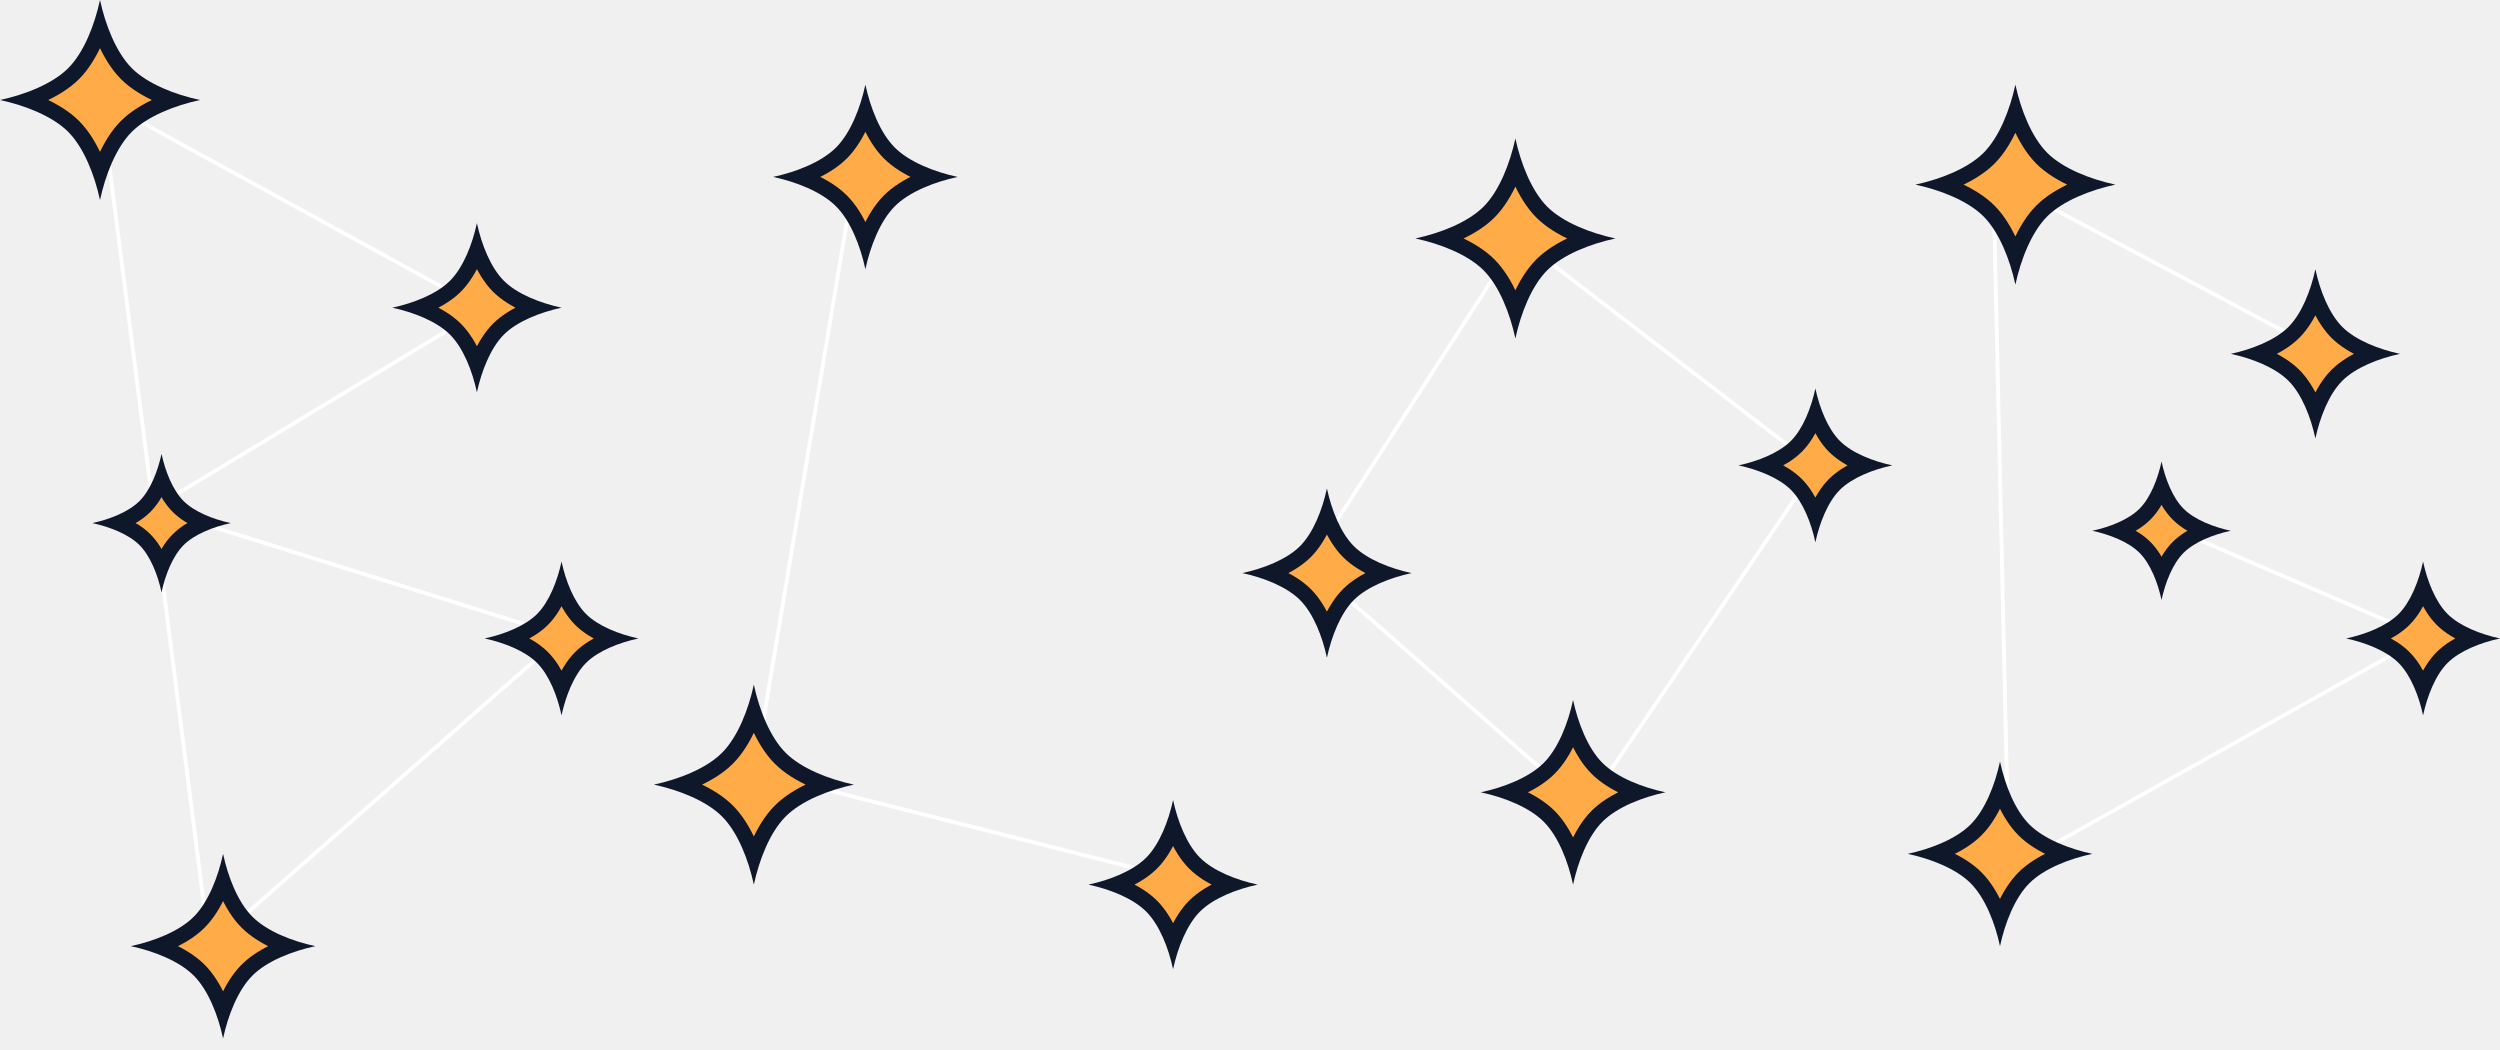
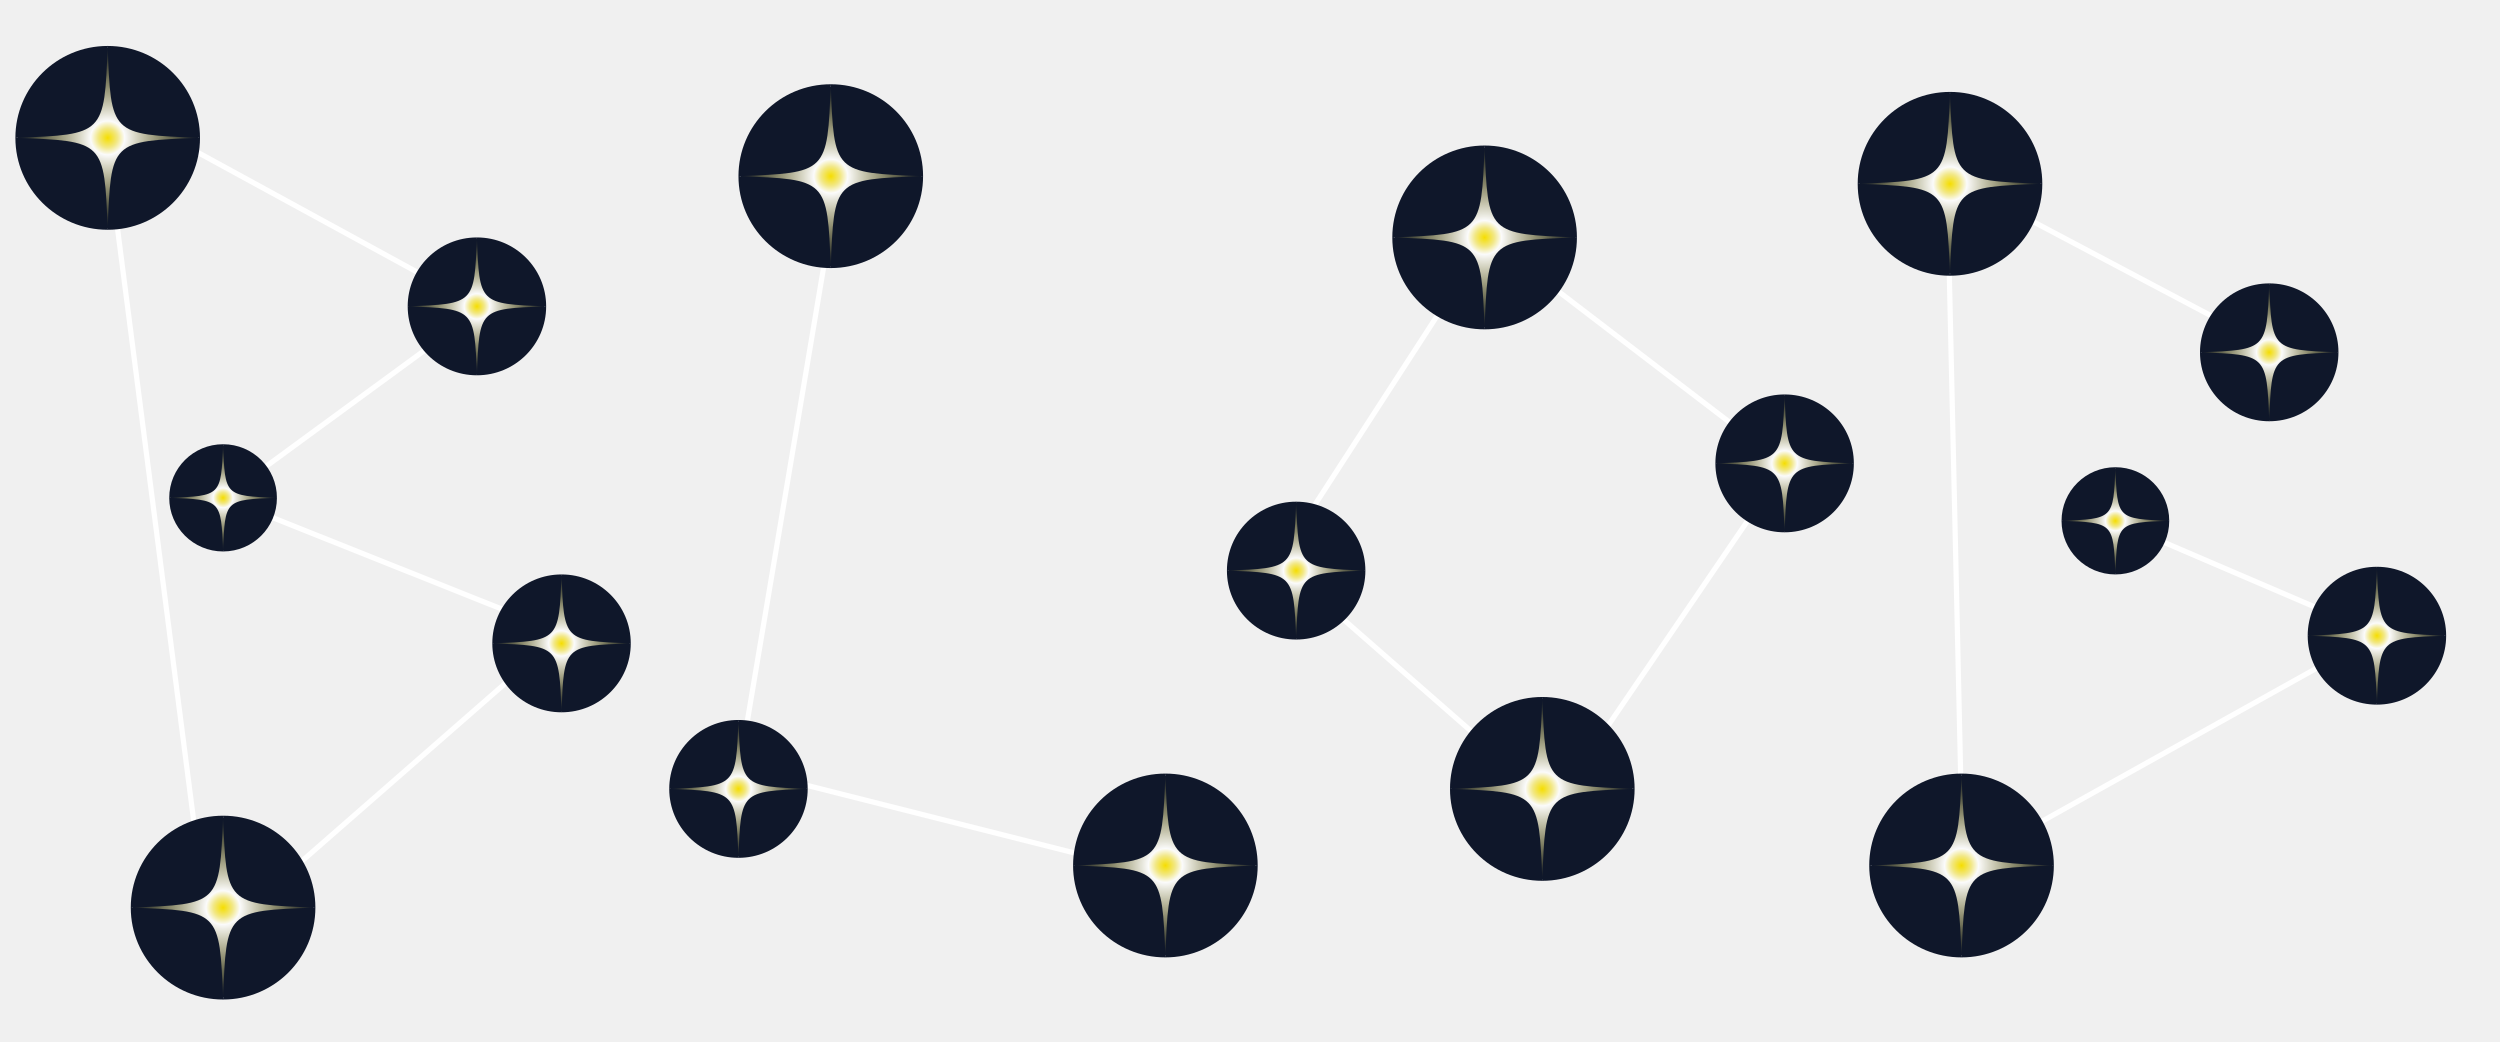
- <svg xmlns="http://www.w3.org/2000/svg" width="650" height="273" fill="none">
+ <svg xmlns="http://www.w3.org/2000/svg" width="480" height="200" fill="none">
  <g id="stars-blog">
    <g id="stars-b">
-       <path id="star-b-line" stroke="#fff" d="m26.24 26 28.17 220 91.83-80.63-106.4-33.22 85.63-51.76L26.24 26Z" />
-       <g id="star-b-5">
-         <mask id="path-2-inside-1_3_76" fill="#fff">
-           <path d="M65.64 238.36C61.86 234.6 59.28 228 58 222c-1.28 6-3.86 12.6-7.64 16.37C46.6 242.14 40 244.72 34 246c6 1.28 12.59 3.87 16.36 7.64 3.78 3.77 6.36 10.37 7.64 16.36 1.28-6 3.87-12.59 7.64-16.36C69.4 249.87 76 247.28 82 246c-6-1.28-12.59-3.86-16.36-7.64Z" />
-         </mask>
-         <path fill="#ffac48" stroke="#0f172a" stroke-width="8" d="M65.64 238.36C61.86 234.6 59.28 228 58 222c-1.28 6-3.86 12.6-7.64 16.37C46.6 242.14 40 244.72 34 246c6 1.28 12.59 3.87 16.36 7.64 3.78 3.77 6.36 10.37 7.64 16.36 1.28-6 3.87-12.59 7.64-16.36C69.4 249.87 76 247.28 82 246c-6-1.28-12.59-3.86-16.36-7.64Z" mask="url(#path-2-inside-1_3_76)" />
-       </g>
-       <g id="star-b-4">
-         <mask id="path-3-inside-2_3_76" fill="#fff">
-           <path d="M152.36 159.63c-3.14-3.14-5.3-8.63-6.36-13.63-1.07 5-3.22 10.5-6.36 13.64-3.15 3.14-8.64 5.3-13.64 6.36 5 1.07 10.5 3.22 13.64 6.37 3.14 3.14 5.3 8.63 6.36 13.63 1.07-5 3.22-10.5 6.37-13.64 3.14-3.14 8.63-5.3 13.63-6.36-5-1.07-10.5-3.22-13.64-6.37Z" />
-         </mask>
-         <path fill="#ffac48" stroke="#0f172a" stroke-width="8" d="M152.36 159.63c-3.14-3.14-5.3-8.63-6.36-13.63-1.07 5-3.22 10.5-6.36 13.64-3.15 3.14-8.64 5.3-13.64 6.36 5 1.07 10.5 3.22 13.64 6.37 3.14 3.14 5.3 8.63 6.36 13.63 1.07-5 3.22-10.5 6.37-13.64 3.14-3.14 8.63-5.3 13.63-6.36-5-1.07-10.5-3.22-13.64-6.37Z" mask="url(#path-3-inside-2_3_76)" />
-       </g>
-       <g id="star-b-3">
-         <mask id="path-4-inside-3_3_76" fill="#fff">
-           <path d="M42 118c-.96 4.5-2.9 9.44-5.73 12.27-2.83 2.83-7.77 4.77-12.27 5.73 4.5.97 9.44 2.9 12.27 5.73 2.83 2.83 4.77 7.77 5.73 12.27.96-4.5 2.9-9.44 5.73-12.27 2.83-2.83 7.77-4.77 12.27-5.73-4.5-.96-9.44-2.9-12.27-5.73-2.83-2.83-4.77-7.77-5.73-12.27Z" />
-         </mask>
-         <path fill="#ffac48" stroke="#0f172a" stroke-width="8" d="M42 118c-.96 4.5-2.9 9.44-5.73 12.27-2.83 2.83-7.77 4.77-12.27 5.73 4.5.97 9.44 2.9 12.27 5.73 2.83 2.83 4.77 7.77 5.73 12.27.96-4.5 2.9-9.44 5.73-12.27 2.83-2.83 7.77-4.77 12.27-5.73-4.5-.96-9.44-2.9-12.27-5.73-2.83-2.83-4.77-7.77-5.73-12.27Z" mask="url(#path-4-inside-3_3_76)" />
-       </g>
-       <g id="star-b-2">
-         <mask id="path-5-inside-4_3_76" fill="#fff">
-           <path d="M131 73c-3.45-3.46-5.83-9.5-7-15-1.18 5.5-3.54 11.54-7 15-3.46 3.46-9.5 5.82-15 7 5.5 1.18 11.54 3.54 15 7 3.46 3.46 5.83 9.5 7 15 1.18-5.5 3.55-11.54 7-15 3.46-3.46 9.5-5.82 15-7-5.5-1.18-11.54-3.54-15-7Z" />
-         </mask>
-         <path fill="#ffac48" stroke="#0f172a" stroke-width="8" d="M131 73c-3.45-3.46-5.83-9.5-7-15-1.18 5.5-3.54 11.54-7 15-3.46 3.46-9.5 5.82-15 7 5.5 1.18 11.54 3.54 15 7 3.46 3.46 5.83 9.5 7 15 1.18-5.5 3.55-11.54 7-15 3.46-3.46 9.5-5.82 15-7-5.5-1.18-11.54-3.54-15-7Z" mask="url(#path-5-inside-4_3_76)" />
-       </g>
-       <g id="star-b-1">
-         <mask id="path-6-inside-5_3_76" fill="#fff">
-           <path d="M34.27 17.73C30.2 13.63 27.4 6.5 26 0c-1.4 6.5-4.19 13.64-8.27 17.73C13.63 21.82 6.5 24.6 0 26c6.5 1.4 13.64 4.19 17.73 8.28C21.8 38.37 24.6 45.5 26 52c1.4-6.5 4.19-13.64 8.27-17.73C38.37 30.2 45.5 27.4 52 26c-6.5-1.39-13.64-4.19-17.73-8.27Z" />
-         </mask>
-         <path fill="#ffac48" stroke="#0f172a" stroke-width="8" d="M34.27 17.73C30.2 13.63 27.4 6.5 26 0c-1.4 6.5-4.19 13.64-8.27 17.73C13.63 21.82 6.5 24.6 0 26c6.5 1.4 13.64 4.19 17.73 8.28C21.8 38.37 24.6 45.5 26 52c1.4-6.5 4.19-13.64 8.27-17.73C38.37 30.2 45.5 27.4 52 26c-6.5-1.39-13.64-4.19-17.73-8.27Z" mask="url(#path-6-inside-5_3_76)" />
+       <path id="star-b-line" d="M40.183 180.88 19.378 19.117l73.28 39.993-49.827 36.477 65.163 26.011-67.811 59.282Z" stroke="#fff" />
+       <g id="star-b-01">
+         <ellipse id="circle" cx="42.831" cy="174.262" rx="17.723" ry="17.647" fill="#0F172A" />
+         <path id="shine" d="M25.108 174.262c17.075-.645 17.075-.645 17.723-17.647.605 17.002.605 17.002 17.723 17.647-17.118.603-17.118.603-17.723 17.647-.648-17.044-.648-17.044-17.723-17.647Z" fill="url(#paint0_radial_8_22)" />
+       </g>
+       <g id="star-b-02">
+         <ellipse id="circle_2" cx="107.815" cy="123.528" rx="13.292" ry="13.235" fill="#0F172A" />
+         <path id="shine_2" d="M94.523 123.528c12.806-.484 12.806-.484 13.292-13.235.454 12.751.454 12.751 13.293 13.235-12.839.452-12.839.452-13.293 13.235-.486-12.783-.486-12.783-13.292-13.235Z" fill="url(#paint1_radial_8_22)" />
+       </g>
+       <g id="star-b-03">
+         <ellipse id="circle_3" cx="42.831" cy="95.587" rx="10.338" ry="10.294" fill="#0F172A" />
+         <path id="shine_3" d="M32.492 95.587c9.96-.377 9.96-.377 10.339-10.294.353 9.917.353 9.917 10.338 10.294-9.985.351-9.985.351-10.338 10.294-.378-9.943-.378-9.943-10.339-10.294Z" fill="url(#paint2_radial_8_22)" />
+       </g>
+       <g id="star-b-04">
+         <ellipse id="circle_4" cx="91.569" cy="58.823" rx="13.292" ry="13.235" fill="#0F172A" />
+         <path id="shine_4" d="M78.277 58.823c12.806-.484 12.806-.484 13.292-13.235.454 12.75.454 12.75 13.293 13.235-12.839.452-12.839.452-13.293 13.235-.486-12.783-.486-12.783-13.292-13.235Z" fill="url(#paint3_radial_8_22)" />
+       </g>
+       <g id="star-b-05">
+         <ellipse id="circle_5" cx="20.677" cy="26.47" rx="17.723" ry="17.647" fill="#0F172A" />
+         <path id="shine_5" d="M2.954 26.47c17.075-.645 17.075-.645 17.723-17.647.605 17.002.605 17.002 17.723 17.647-17.118.603-17.118.603-17.723 17.647-.648-17.044-.648-17.044-17.723-17.647Z" fill="url(#paint4_radial_8_22)" />
      </g>
    </g>
    <g id="stars-l">
-       <path id="star-l-line" stroke="#fff" d="m222.13 46-25.89 154.63 100 25.37" />
-       <g id="star-l-3">
-         <mask id="path-8-inside-6_3_76" fill="#fff">
-           <path d="M312 223c-3.45-3.46-5.83-9.5-7-15-1.18 5.5-3.54 11.54-7 15-3.46 3.46-9.5 5.82-15 7 5.5 1.18 11.54 3.54 15 7 3.46 3.46 5.83 9.5 7 15 1.18-5.5 3.55-11.54 7-15 3.46-3.46 9.5-5.82 15-7-5.5-1.18-11.54-3.54-15-7Z" />
-         </mask>
-         <path fill="#ffac48" stroke="#0f172a" stroke-width="8" d="M312 223c-3.45-3.46-5.83-9.5-7-15-1.18 5.5-3.54 11.54-7 15-3.46 3.46-9.5 5.82-15 7 5.5 1.18 11.54 3.54 15 7 3.46 3.46 5.83 9.5 7 15 1.18-5.5 3.55-11.54 7-15 3.46-3.46 9.5-5.82 15-7-5.5-1.18-11.54-3.54-15-7Z" mask="url(#path-8-inside-6_3_76)" />
-       </g>
-       <g id="star-l-2">
-         <mask id="path-9-inside-7_3_76" fill="#fff">
-           <path d="M204.27 195.73c-4.08-4.1-6.88-11.23-8.27-17.73-1.4 6.5-4.19 13.64-8.28 17.73-4.08 4.09-11.22 6.88-17.72 8.27 6.5 1.4 13.64 4.19 17.73 8.28 4.08 4.09 6.88 11.23 8.27 17.72 1.4-6.5 4.19-13.64 8.28-17.72 4.08-4.1 11.22-6.89 17.72-8.28-6.5-1.39-13.64-4.19-17.73-8.27Z" />
-         </mask>
-         <path fill="#ffac48" stroke="#0f172a" stroke-width="8" d="M204.27 195.73c-4.08-4.1-6.88-11.23-8.27-17.73-1.4 6.5-4.19 13.64-8.28 17.73-4.08 4.09-11.22 6.88-17.72 8.27 6.5 1.4 13.64 4.19 17.73 8.28 4.08 4.09 6.88 11.23 8.27 17.72 1.4-6.5 4.19-13.64 8.28-17.72 4.08-4.1 11.22-6.89 17.72-8.28-6.5-1.39-13.64-4.19-17.73-8.27Z" mask="url(#path-9-inside-7_3_76)" />
-       </g>
-       <g id="star-l-1">
-         <mask id="path-10-inside-8_3_76" fill="#fff">
-           <path d="M232.64 38.36C228.87 34.6 226.28 28 225 22c-1.28 6-3.86 12.59-7.64 16.36C213.6 42.13 207 44.72 201 46c6 1.28 12.59 3.86 16.36 7.64C221.14 57.4 223.72 64 225 70c1.28-6 3.87-12.59 7.64-16.36C236.4 49.86 243 47.28 249 46c-6-1.28-12.59-3.87-16.36-7.64Z" />
-         </mask>
-         <path fill="#ffac48" stroke="#0f172a" stroke-width="8" d="M232.64 38.36C228.87 34.6 226.28 28 225 22c-1.28 6-3.86 12.59-7.64 16.36C213.6 42.13 207 44.72 201 46c6 1.28 12.59 3.86 16.36 7.64C221.14 57.4 223.72 64 225 70c1.28-6 3.87-12.59 7.64-16.36C236.4 49.86 243 47.28 249 46c-6-1.28-12.59-3.87-16.36-7.64Z" mask="url(#path-10-inside-8_3_76)" />
+       <path id="star-l-line" d="m161.077 33.823-19.114 113.694 73.846 18.657" stroke="#fff" />
+       <g id="star-l-01">
+         <ellipse id="circle_6" cx="223.754" cy="166.174" rx="17.723" ry="17.647" fill="#0F172A" />
+         <path id="shine_6" d="M206.031 166.174c17.075-.645 17.075-.645 17.723-17.647.605 17.002.605 17.002 17.723 17.647-17.118.603-17.118.603-17.723 17.647-.648-17.044-.648-17.044-17.723-17.647Z" fill="url(#paint5_radial_8_22)" />
+       </g>
+       <g id="star-l-02">
+         <ellipse id="circle_7" cx="141.785" cy="151.468" rx="13.292" ry="13.235" fill="#0F172A" />
+         <path id="shine_7" d="M128.492 151.468c12.807-.484 12.807-.484 13.293-13.235.453 12.751.453 12.751 13.292 13.235-12.839.452-12.839.452-13.292 13.235-.486-12.783-.486-12.783-13.293-13.235Z" fill="url(#paint6_radial_8_22)" />
+       </g>
+       <g id="star-l-03">
+         <ellipse id="circle_8" cx="159.508" cy="33.823" rx="17.723" ry="17.647" fill="#0F172A" />
+         <path id="shine_8" d="M141.785 33.823c17.075-.645 17.075-.645 17.723-17.647.605 17.002.605 17.002 17.723 17.647-17.118.603-17.118.603-17.723 17.647-.648-17.044-.648-17.044-17.723-17.647Z" fill="url(#paint7_radial_8_22)" />
      </g>
    </g>
    <g id="stars-o">
-       <path id="star-o-line" stroke="#fff" d="M472.24 121.44 394.84 62l-54.6 84.76L412.18 210l60.06-88.56Z" />
-       <g id="star-o-4">
-         <mask id="path-12-inside-9_3_76" fill="#fff">
-           <path d="M352 142c-3.45-3.46-5.83-9.5-7-15-1.18 5.5-3.54 11.54-7 15-3.46 3.46-9.5 5.82-15 7 5.5 1.18 11.54 3.54 15 7 3.46 3.46 5.83 9.5 7 15 1.18-5.5 3.55-11.54 7-15 3.46-3.46 9.5-5.82 15-7-5.5-1.18-11.54-3.54-15-7Z" />
-         </mask>
-         <path fill="#ffac48" stroke="#0f172a" stroke-width="8" d="M352 142c-3.45-3.46-5.83-9.5-7-15-1.18 5.5-3.54 11.54-7 15-3.46 3.46-9.5 5.82-15 7 5.5 1.18 11.54 3.54 15 7 3.46 3.46 5.83 9.5 7 15 1.18-5.5 3.55-11.54 7-15 3.46-3.46 9.5-5.82 15-7-5.5-1.18-11.54-3.54-15-7Z" mask="url(#path-12-inside-9_3_76)" />
-       </g>
-       <g id="star-o-3">
-         <mask id="path-13-inside-10_3_76" fill="#fff">
-           <path d="M416.64 198.36C412.86 194.6 410.28 188 409 182c-1.28 6-3.86 12.6-7.64 16.37-3.77 3.77-10.36 6.35-16.36 7.63 6 1.28 12.59 3.87 16.36 7.64 3.78 3.77 6.36 10.37 7.64 16.36 1.28-6 3.87-12.59 7.64-16.36 3.77-3.77 10.36-6.36 16.36-7.64-6-1.28-12.59-3.86-16.36-7.64Z" />
-         </mask>
-         <path fill="#ffac48" stroke="#0f172a" stroke-width="8" d="M416.64 198.36C412.86 194.6 410.28 188 409 182c-1.28 6-3.86 12.6-7.64 16.37-3.77 3.77-10.36 6.35-16.36 7.63 6 1.28 12.59 3.87 16.36 7.64 3.78 3.77 6.36 10.37 7.64 16.36 1.28-6 3.87-12.59 7.64-16.36 3.77-3.77 10.36-6.36 16.36-7.64-6-1.28-12.59-3.86-16.36-7.64Z" mask="url(#path-13-inside-10_3_76)" />
-       </g>
-       <g id="star-o-2">
-         <mask id="path-14-inside-11_3_76" fill="#fff">
-           <path d="M478.36 114.64c-3.14-3.15-5.3-8.64-6.36-13.64-1.07 5-3.22 10.5-6.36 13.64-3.15 3.14-8.64 5.3-13.64 6.36 5 1.07 10.5 3.22 13.64 6.36 3.14 3.15 5.3 8.64 6.36 13.64 1.07-5 3.22-10.5 6.37-13.64 3.14-3.14 8.63-5.3 13.63-6.36-5-1.07-10.5-3.22-13.64-6.36Z" />
-         </mask>
-         <path fill="#ffac48" stroke="#0f172a" stroke-width="8" d="M478.36 114.64c-3.14-3.15-5.3-8.64-6.36-13.64-1.07 5-3.22 10.5-6.36 13.64-3.15 3.14-8.64 5.3-13.64 6.36 5 1.07 10.5 3.22 13.64 6.36 3.14 3.15 5.3 8.64 6.36 13.64 1.07-5 3.22-10.5 6.37-13.64 3.14-3.14 8.63-5.3 13.63-6.36-5-1.07-10.5-3.22-13.64-6.36Z" mask="url(#path-14-inside-11_3_76)" />
-       </g>
-       <g id="star-o-1">
-         <mask id="path-15-inside-12_3_76" fill="#fff">
-           <path d="M402.27 53.73C398.2 49.63 395.4 42.5 394 36c-1.4 6.5-4.19 13.64-8.27 17.73-4.1 4.09-11.24 6.88-17.73 8.27 6.5 1.4 13.64 4.19 17.73 8.28C389.8 74.36 392.6 81.5 394 88c1.4-6.5 4.19-13.64 8.27-17.73 4.1-4.08 11.24-6.88 17.73-8.27-6.5-1.39-13.64-4.19-17.73-8.27Z" />
-         </mask>
-         <path fill="#ffac48" stroke="#0f172a" stroke-width="8" d="M402.27 53.73C398.2 49.63 395.4 42.5 394 36c-1.4 6.5-4.19 13.64-8.27 17.73-4.1 4.09-11.24 6.88-17.73 8.27 6.5 1.4 13.64 4.19 17.73 8.28C389.8 74.36 392.6 81.5 394 88c1.4-6.5 4.19-13.64 8.27-17.73 4.1-4.08 11.24-6.88 17.73-8.27-6.5-1.39-13.64-4.19-17.73-8.27Z" mask="url(#path-15-inside-12_3_76)" />
+       <path id="star-o-line" d="m342.825 89.294-57.162-43.706-40.315 62.32 53.123 46.502 44.354-65.116Z" stroke="#fff" />
+       <g id="start-o-01">
+         <ellipse id="circle_9" cx="248.862" cy="109.557" rx="13.292" ry="13.235" fill="#0F172A" />
+         <path id="shine_9" d="M235.569 109.557c12.806-.484 12.806-.484 13.293-13.235.453 12.751.453 12.751 13.292 13.235-12.839.452-12.839.452-13.292 13.235-.487-12.783-.487-12.783-13.293-13.235Z" fill="url(#paint8_radial_8_22)" />
+       </g>
+       <g id="start-o-02">
+         <ellipse id="circle_10" cx="296.123" cy="151.468" rx="17.723" ry="17.647" fill="#0F172A" />
+         <path id="shine_10" d="M278.4 151.468c17.075-.645 17.075-.645 17.723-17.646.605 17.001.605 17.001 17.723 17.646-17.118.603-17.118.603-17.723 17.647-.648-17.044-.648-17.044-17.723-17.647Z" fill="url(#paint9_radial_8_22)" />
+       </g>
+       <g id="start-o-03">
+         <ellipse id="circle_11" cx="342.646" cy="88.969" rx="13.292" ry="13.235" fill="#0F172A" />
+         <path id="shine_11" d="M329.354 88.97c12.806-.485 12.806-.485 13.292-13.236.454 12.751.454 12.751 13.292 13.235-12.838.452-12.838.452-13.292 13.235-.486-12.783-.486-12.783-13.292-13.235Z" fill="url(#paint10_radial_8_22)" />
+       </g>
+       <g id="start-o-04">
+         <ellipse id="circle_12" cx="285.046" cy="45.588" rx="17.723" ry="17.647" fill="#0F172A" />
+         <path id="shine_12" d="M267.323 45.588c17.075-.646 17.075-.646 17.723-17.647.605 17.001.605 17.001 17.723 17.647-17.118.602-17.118.602-17.723 17.646-.648-17.044-.648-17.044-17.723-17.646Z" fill="url(#paint11_radial_8_22)" />
      </g>
    </g>
    <g id="stars-g">
-       <path id="star-g-line" stroke="#fff" d="M595.7 87.14 518.25 46l4.06 180 107.94-60.43-71.06-30.62" />
-       <g id="star-g-5">
-         <mask id="path-17-inside-13_3_76" fill="#fff">
-           <path d="M562 120c-.96 4.5-2.9 9.44-5.73 12.27-2.83 2.83-7.77 4.77-12.27 5.73 4.5.97 9.44 2.9 12.27 5.73 2.83 2.83 4.77 7.77 5.73 12.27.96-4.5 2.9-9.44 5.73-12.27 2.83-2.83 7.77-4.77 12.27-5.73-4.5-.96-9.44-2.9-12.27-5.73-2.83-2.83-4.77-7.77-5.73-12.27Z" />
-         </mask>
-         <path fill="#ffac48" stroke="#0f172a" stroke-width="8" d="M562 120c-.96 4.5-2.9 9.44-5.73 12.27-2.83 2.83-7.77 4.77-12.27 5.73 4.5.97 9.44 2.9 12.27 5.73 2.83 2.83 4.77 7.77 5.73 12.27.96-4.5 2.9-9.44 5.73-12.27 2.83-2.83 7.77-4.77 12.27-5.73-4.5-.96-9.44-2.9-12.27-5.73-2.83-2.83-4.77-7.77-5.73-12.27Z" mask="url(#path-17-inside-13_3_76)" />
-       </g>
-       <g id="star-g-4">
-         <mask id="path-18-inside-14_3_76" fill="#fff">
-           <path d="M636.36 159.63c-3.14-3.14-5.3-8.63-6.36-13.63-1.07 5-3.22 10.5-6.36 13.64-3.15 3.14-8.64 5.3-13.64 6.36 5 1.07 10.5 3.22 13.64 6.37 3.14 3.14 5.3 8.63 6.36 13.63 1.07-5 3.22-10.5 6.37-13.64 3.14-3.14 8.63-5.3 13.63-6.36-5-1.07-10.5-3.22-13.64-6.37Z" />
-         </mask>
-         <path fill="#ffac48" stroke="#0f172a" stroke-width="8" d="M636.36 159.63c-3.14-3.14-5.3-8.63-6.36-13.63-1.07 5-3.22 10.5-6.36 13.64-3.15 3.14-8.64 5.3-13.64 6.36 5 1.07 10.5 3.22 13.64 6.37 3.14 3.14 5.3 8.63 6.36 13.63 1.07-5 3.22-10.5 6.37-13.64 3.14-3.14 8.63-5.3 13.63-6.36-5-1.07-10.5-3.22-13.64-6.37Z" mask="url(#path-18-inside-14_3_76)" />
-       </g>
-       <g id="star-g-3">
-         <mask id="path-19-inside-15_3_76" fill="#fff">
-           <path d="M527.63 214.36C523.87 210.6 521.28 204 520 198c-1.28 6-3.87 12.59-7.64 16.36-3.77 3.78-10.37 6.36-16.36 7.64 6 1.28 12.59 3.86 16.36 7.64 3.77 3.77 6.36 10.36 7.64 16.36 1.28-6 3.86-12.59 7.64-16.36 3.77-3.78 10.36-6.36 16.36-7.64-6-1.28-12.6-3.87-16.37-7.64Z" />
-         </mask>
-         <path fill="#ffac48" stroke="#0f172a" stroke-width="8" d="M527.63 214.36C523.87 210.6 521.28 204 520 198c-1.28 6-3.87 12.59-7.64 16.36-3.77 3.78-10.37 6.36-16.36 7.64 6 1.28 12.59 3.86 16.36 7.64 3.77 3.77 6.36 10.36 7.64 16.36 1.28-6 3.86-12.59 7.64-16.36 3.77-3.78 10.36-6.36 16.36-7.64-6-1.28-12.6-3.87-16.37-7.64Z" mask="url(#path-19-inside-15_3_76)" />
-       </g>
-       <g id="star-g-2">
-         <mask id="path-20-inside-16_3_76" fill="#fff">
-           <path d="M532.27 39.73C528.2 35.63 525.4 28.5 524 22c-1.4 6.5-4.19 13.64-8.27 17.73-4.1 4.09-11.24 6.88-17.73 8.27 6.5 1.4 13.64 4.19 17.73 8.28C519.8 60.37 522.6 67.5 524 74c1.4-6.5 4.19-13.64 8.27-17.73 4.1-4.08 11.24-6.88 17.73-8.27-6.5-1.39-13.64-4.19-17.73-8.27Z" />
-         </mask>
-         <path fill="#ffac48" stroke="#0f172a" stroke-width="8" d="M532.27 39.73C528.2 35.63 525.4 28.5 524 22c-1.4 6.5-4.19 13.64-8.27 17.73-4.1 4.09-11.24 6.88-17.73 8.27 6.5 1.4 13.64 4.19 17.73 8.28C519.8 60.37 522.6 67.5 524 74c1.4-6.5 4.19-13.64 8.27-17.73 4.1-4.08 11.24-6.88 17.73-8.27-6.5-1.39-13.64-4.19-17.73-8.27Z" mask="url(#path-20-inside-16_3_76)" />
-       </g>
-       <g id="star-g-1">
-         <mask id="path-21-inside-17_3_76" fill="#fff">
-           <path d="M609 85c-3.46-3.46-5.83-9.5-7-15-1.18 5.5-3.54 11.54-7 15-3.46 3.46-9.5 5.82-15 7 5.5 1.18 11.54 3.54 15 7 3.46 3.46 5.83 9.5 7 15 1.18-5.5 3.54-11.54 7-15 3.46-3.46 9.5-5.82 15-7-5.5-1.18-11.54-3.54-15-7Z" />
-         </mask>
-         <path fill="#ffac48" stroke="#0f172a" stroke-width="8" d="M609 85c-3.46-3.46-5.83-9.5-7-15-1.18 5.5-3.54 11.54-7 15-3.46 3.46-9.5 5.82-15 7 5.5 1.18 11.54 3.54 15 7 3.46 3.46 5.83 9.5 7 15 1.18-5.5 3.54-11.54 7-15 3.46-3.46 9.5-5.82 15-7-5.5-1.18-11.54-3.54-15-7Z" mask="url(#path-21-inside-17_3_76)" />
+       <path id="star-g-line" d="M431.044 64.07 373.84 33.822l3.001 132.351 79.707-44.436-52.48-22.51" stroke="#fff" />
+       <g id="star-g-05">
+         <ellipse id="circle_13" cx="406.154" cy="99.999" rx="10.338" ry="10.294" fill="#0F172A" />
+         <path id="shine_13" d="M395.815 99.999c9.961-.377 9.961-.377 10.339-10.294.353 9.917.353 9.917 10.338 10.294-9.985.351-9.985.351-10.338 10.294-.378-9.943-.378-9.943-10.339-10.294Z" fill="url(#paint12_radial_8_22)" />
+       </g>
+       <g id="star-g-04">
+         <ellipse id="circle_14" cx="456.369" cy="122.057" rx="13.292" ry="13.235" fill="#0F172A" />
+         <path id="shine_14" d="M443.077 122.057c12.806-.484 12.806-.484 13.292-13.235.454 12.751.454 12.751 13.293 13.235-12.839.452-12.839.452-13.293 13.235-.486-12.783-.486-12.783-13.292-13.235Z" fill="url(#paint13_radial_8_22)" />
+       </g>
+       <g id="star-g-03">
+         <ellipse id="circle_15" cx="376.615" cy="166.174" rx="17.723" ry="17.647" fill="#0F172A" />
+         <path id="shine_15" d="M358.892 166.174c17.075-.645 17.075-.645 17.723-17.647.606 17.002.606 17.002 17.723 17.647-17.117.603-17.117.603-17.723 17.647-.648-17.044-.648-17.044-17.723-17.647Z" fill="url(#paint14_radial_8_22)" />
+       </g>
+       <g id="star-g-02">
+         <ellipse id="circle_16" cx="374.4" cy="35.294" rx="17.723" ry="17.647" fill="#0F172A" />
+         <path id="shine_16" d="M356.677 35.294c17.075-.646 17.075-.646 17.723-17.647.605 17.001.605 17.001 17.723 17.647-17.118.602-17.118.602-17.723 17.646-.648-17.044-.648-17.044-17.723-17.646Z" fill="url(#paint15_radial_8_22)" />
+       </g>
+       <g id="star-g-01">
+         <ellipse id="circle_17" cx="435.692" cy="67.646" rx="13.292" ry="13.235" fill="#0F172A" />
+         <path id="shine_17" d="M422.4 67.646c12.806-.484 12.806-.484 13.292-13.235.454 12.751.454 12.751 13.293 13.235-12.839.452-12.839.452-13.293 13.235-.486-12.783-.486-12.783-13.292-13.235Z" fill="url(#paint16_radial_8_22)" />
      </g>
    </g>
  </g>
+   <defs>
+     <radialGradient id="paint0_radial_8_22" cx="0" cy="0" r="1" gradientUnits="userSpaceOnUse" gradientTransform="matrix(0 17.2792 -17.3538 0 42.83 174.262)">
+       <stop stop-color="#FFE600" />
+       <stop offset="0" stop-color="#FFE600" stop-opacity=".957" />
+       <stop offset=".109" stop-color="#F2E888" />
+       <stop offset=".188" stop-color="#FBFBFB" />
+       <stop offset=".996" stop-color="#FFEE57" stop-opacity="0" />
+       <stop offset=".996" stop-color="#fff" />
+     </radialGradient>
+     <radialGradient id="paint1_radial_8_22" cx="0" cy="0" r="1" gradientUnits="userSpaceOnUse" gradientTransform="matrix(0 12.9594 -13.0154 0 107.815 123.528)">
+       <stop stop-color="#FFE600" />
+       <stop offset="0" stop-color="#FFE600" stop-opacity=".957" />
+       <stop offset=".109" stop-color="#F2E888" />
+       <stop offset=".188" stop-color="#FBFBFB" />
+       <stop offset=".996" stop-color="#FFEE57" stop-opacity="0" />
+       <stop offset=".996" stop-color="#fff" />
+     </radialGradient>
+     <radialGradient id="paint2_radial_8_22" cx="0" cy="0" r="1" gradientUnits="userSpaceOnUse" gradientTransform="matrix(0 10.0795 -10.1231 0 42.83 95.587)">
+       <stop stop-color="#FFE600" />
+       <stop offset="0" stop-color="#FFE600" stop-opacity=".957" />
+       <stop offset=".109" stop-color="#F2E888" />
+       <stop offset=".188" stop-color="#FBFBFB" />
+       <stop offset=".996" stop-color="#FFEE57" stop-opacity="0" />
+       <stop offset=".996" stop-color="#fff" />
+     </radialGradient>
+     <radialGradient id="paint3_radial_8_22" cx="0" cy="0" r="1" gradientUnits="userSpaceOnUse" gradientTransform="matrix(0 12.9594 -13.0154 0 91.57 58.823)">
+       <stop stop-color="#FFE600" />
+       <stop offset="0" stop-color="#FFE600" stop-opacity=".957" />
+       <stop offset=".109" stop-color="#F2E888" />
+       <stop offset=".188" stop-color="#FBFBFB" />
+       <stop offset=".996" stop-color="#FFEE57" stop-opacity="0" />
+       <stop offset=".996" stop-color="#fff" />
+     </radialGradient>
+     <radialGradient id="paint4_radial_8_22" cx="0" cy="0" r="1" gradientUnits="userSpaceOnUse" gradientTransform="matrix(0 17.2792 -17.3538 0 20.677 26.47)">
+       <stop stop-color="#FFE600" />
+       <stop offset="0" stop-color="#FFE600" stop-opacity=".957" />
+       <stop offset=".109" stop-color="#F2E888" />
+       <stop offset=".188" stop-color="#FBFBFB" />
+       <stop offset=".996" stop-color="#FFEE57" stop-opacity="0" />
+       <stop offset=".996" stop-color="#fff" />
+     </radialGradient>
+     <radialGradient id="paint5_radial_8_22" cx="0" cy="0" r="1" gradientUnits="userSpaceOnUse" gradientTransform="matrix(0 17.2792 -17.3538 0 223.754 166.174)">
+       <stop stop-color="#FFE600" />
+       <stop offset="0" stop-color="#FFE600" stop-opacity=".957" />
+       <stop offset=".109" stop-color="#F2E888" />
+       <stop offset=".188" stop-color="#FBFBFB" />
+       <stop offset=".996" stop-color="#FFEE57" stop-opacity="0" />
+       <stop offset=".996" stop-color="#fff" />
+     </radialGradient>
+     <radialGradient id="paint6_radial_8_22" cx="0" cy="0" r="1" gradientUnits="userSpaceOnUse" gradientTransform="matrix(0 12.9594 -13.0154 0 141.785 151.468)">
+       <stop stop-color="#FFE600" />
+       <stop offset="0" stop-color="#FFE600" stop-opacity=".957" />
+       <stop offset=".109" stop-color="#F2E888" />
+       <stop offset=".188" stop-color="#FBFBFB" />
+       <stop offset=".996" stop-color="#FFEE57" stop-opacity="0" />
+       <stop offset=".996" stop-color="#fff" />
+     </radialGradient>
+     <radialGradient id="paint7_radial_8_22" cx="0" cy="0" r="1" gradientUnits="userSpaceOnUse" gradientTransform="matrix(0 17.2792 -17.3538 0 159.508 33.823)">
+       <stop stop-color="#FFE600" />
+       <stop offset="0" stop-color="#FFE600" stop-opacity=".957" />
+       <stop offset=".109" stop-color="#F2E888" />
+       <stop offset=".188" stop-color="#FBFBFB" />
+       <stop offset=".996" stop-color="#FFEE57" stop-opacity="0" />
+       <stop offset=".996" stop-color="#fff" />
+     </radialGradient>
+     <radialGradient id="paint8_radial_8_22" cx="0" cy="0" r="1" gradientUnits="userSpaceOnUse" gradientTransform="matrix(0 12.9594 -13.0154 0 248.862 109.557)">
+       <stop stop-color="#FFE600" />
+       <stop offset="0" stop-color="#FFE600" stop-opacity=".957" />
+       <stop offset=".109" stop-color="#F2E888" />
+       <stop offset=".188" stop-color="#FBFBFB" />
+       <stop offset=".996" stop-color="#FFEE57" stop-opacity="0" />
+       <stop offset=".996" stop-color="#fff" />
+     </radialGradient>
+     <radialGradient id="paint9_radial_8_22" cx="0" cy="0" r="1" gradientUnits="userSpaceOnUse" gradientTransform="matrix(0 17.2792 -17.3538 0 296.123 151.468)">
+       <stop stop-color="#FFE600" />
+       <stop offset="0" stop-color="#FFE600" stop-opacity=".957" />
+       <stop offset=".109" stop-color="#F2E888" />
+       <stop offset=".188" stop-color="#FBFBFB" />
+       <stop offset=".996" stop-color="#FFEE57" stop-opacity="0" />
+       <stop offset=".996" stop-color="#fff" />
+     </radialGradient>
+     <radialGradient id="paint10_radial_8_22" cx="0" cy="0" r="1" gradientUnits="userSpaceOnUse" gradientTransform="matrix(0 12.9594 -13.0154 0 342.646 88.97)">
+       <stop stop-color="#FFE600" />
+       <stop offset="0" stop-color="#FFE600" stop-opacity=".957" />
+       <stop offset=".109" stop-color="#F2E888" />
+       <stop offset=".188" stop-color="#FBFBFB" />
+       <stop offset=".996" stop-color="#FFEE57" stop-opacity="0" />
+       <stop offset=".996" stop-color="#fff" />
+     </radialGradient>
+     <radialGradient id="paint11_radial_8_22" cx="0" cy="0" r="1" gradientUnits="userSpaceOnUse" gradientTransform="matrix(0 17.2792 -17.3538 0 285.046 45.588)">
+       <stop stop-color="#FFE600" />
+       <stop offset="0" stop-color="#FFE600" stop-opacity=".957" />
+       <stop offset=".109" stop-color="#F2E888" />
+       <stop offset=".188" stop-color="#FBFBFB" />
+       <stop offset=".996" stop-color="#FFEE57" stop-opacity="0" />
+       <stop offset=".996" stop-color="#fff" />
+     </radialGradient>
+     <radialGradient id="paint12_radial_8_22" cx="0" cy="0" r="1" gradientUnits="userSpaceOnUse" gradientTransform="matrix(0 10.0795 -10.1231 0 406.154 99.999)">
+       <stop stop-color="#FFE600" />
+       <stop offset="0" stop-color="#FFE600" stop-opacity=".957" />
+       <stop offset=".109" stop-color="#F2E888" />
+       <stop offset=".188" stop-color="#FBFBFB" />
+       <stop offset=".996" stop-color="#FFEE57" stop-opacity="0" />
+       <stop offset=".996" stop-color="#fff" />
+     </radialGradient>
+     <radialGradient id="paint13_radial_8_22" cx="0" cy="0" r="1" gradientUnits="userSpaceOnUse" gradientTransform="matrix(0 12.9594 -13.0154 0 456.369 122.057)">
+       <stop stop-color="#FFE600" />
+       <stop offset="0" stop-color="#FFE600" stop-opacity=".957" />
+       <stop offset=".109" stop-color="#F2E888" />
+       <stop offset=".188" stop-color="#FBFBFB" />
+       <stop offset=".996" stop-color="#FFEE57" stop-opacity="0" />
+       <stop offset=".996" stop-color="#fff" />
+     </radialGradient>
+     <radialGradient id="paint14_radial_8_22" cx="0" cy="0" r="1" gradientUnits="userSpaceOnUse" gradientTransform="matrix(0 17.2792 -17.3538 0 376.615 166.174)">
+       <stop stop-color="#FFE600" />
+       <stop offset="0" stop-color="#FFE600" stop-opacity=".957" />
+       <stop offset=".109" stop-color="#F2E888" />
+       <stop offset=".188" stop-color="#FBFBFB" />
+       <stop offset=".996" stop-color="#FFEE57" stop-opacity="0" />
+       <stop offset=".996" stop-color="#fff" />
+     </radialGradient>
+     <radialGradient id="paint15_radial_8_22" cx="0" cy="0" r="1" gradientUnits="userSpaceOnUse" gradientTransform="matrix(0 17.2792 -17.3538 0 374.4 35.294)">
+       <stop stop-color="#FFE600" />
+       <stop offset="0" stop-color="#FFE600" stop-opacity=".957" />
+       <stop offset=".109" stop-color="#F2E888" />
+       <stop offset=".188" stop-color="#FBFBFB" />
+       <stop offset=".996" stop-color="#FFEE57" stop-opacity="0" />
+       <stop offset=".996" stop-color="#fff" />
+     </radialGradient>
+     <radialGradient id="paint16_radial_8_22" cx="0" cy="0" r="1" gradientUnits="userSpaceOnUse" gradientTransform="matrix(0 12.9594 -13.0154 0 435.692 67.646)">
+       <stop stop-color="#FFE600" />
+       <stop offset="0" stop-color="#FFE600" stop-opacity=".957" />
+       <stop offset=".109" stop-color="#F2E888" />
+       <stop offset=".188" stop-color="#FBFBFB" />
+       <stop offset=".996" stop-color="#FFEE57" stop-opacity="0" />
+       <stop offset=".996" stop-color="#fff" />
+     </radialGradient>
+   </defs>
</svg>
